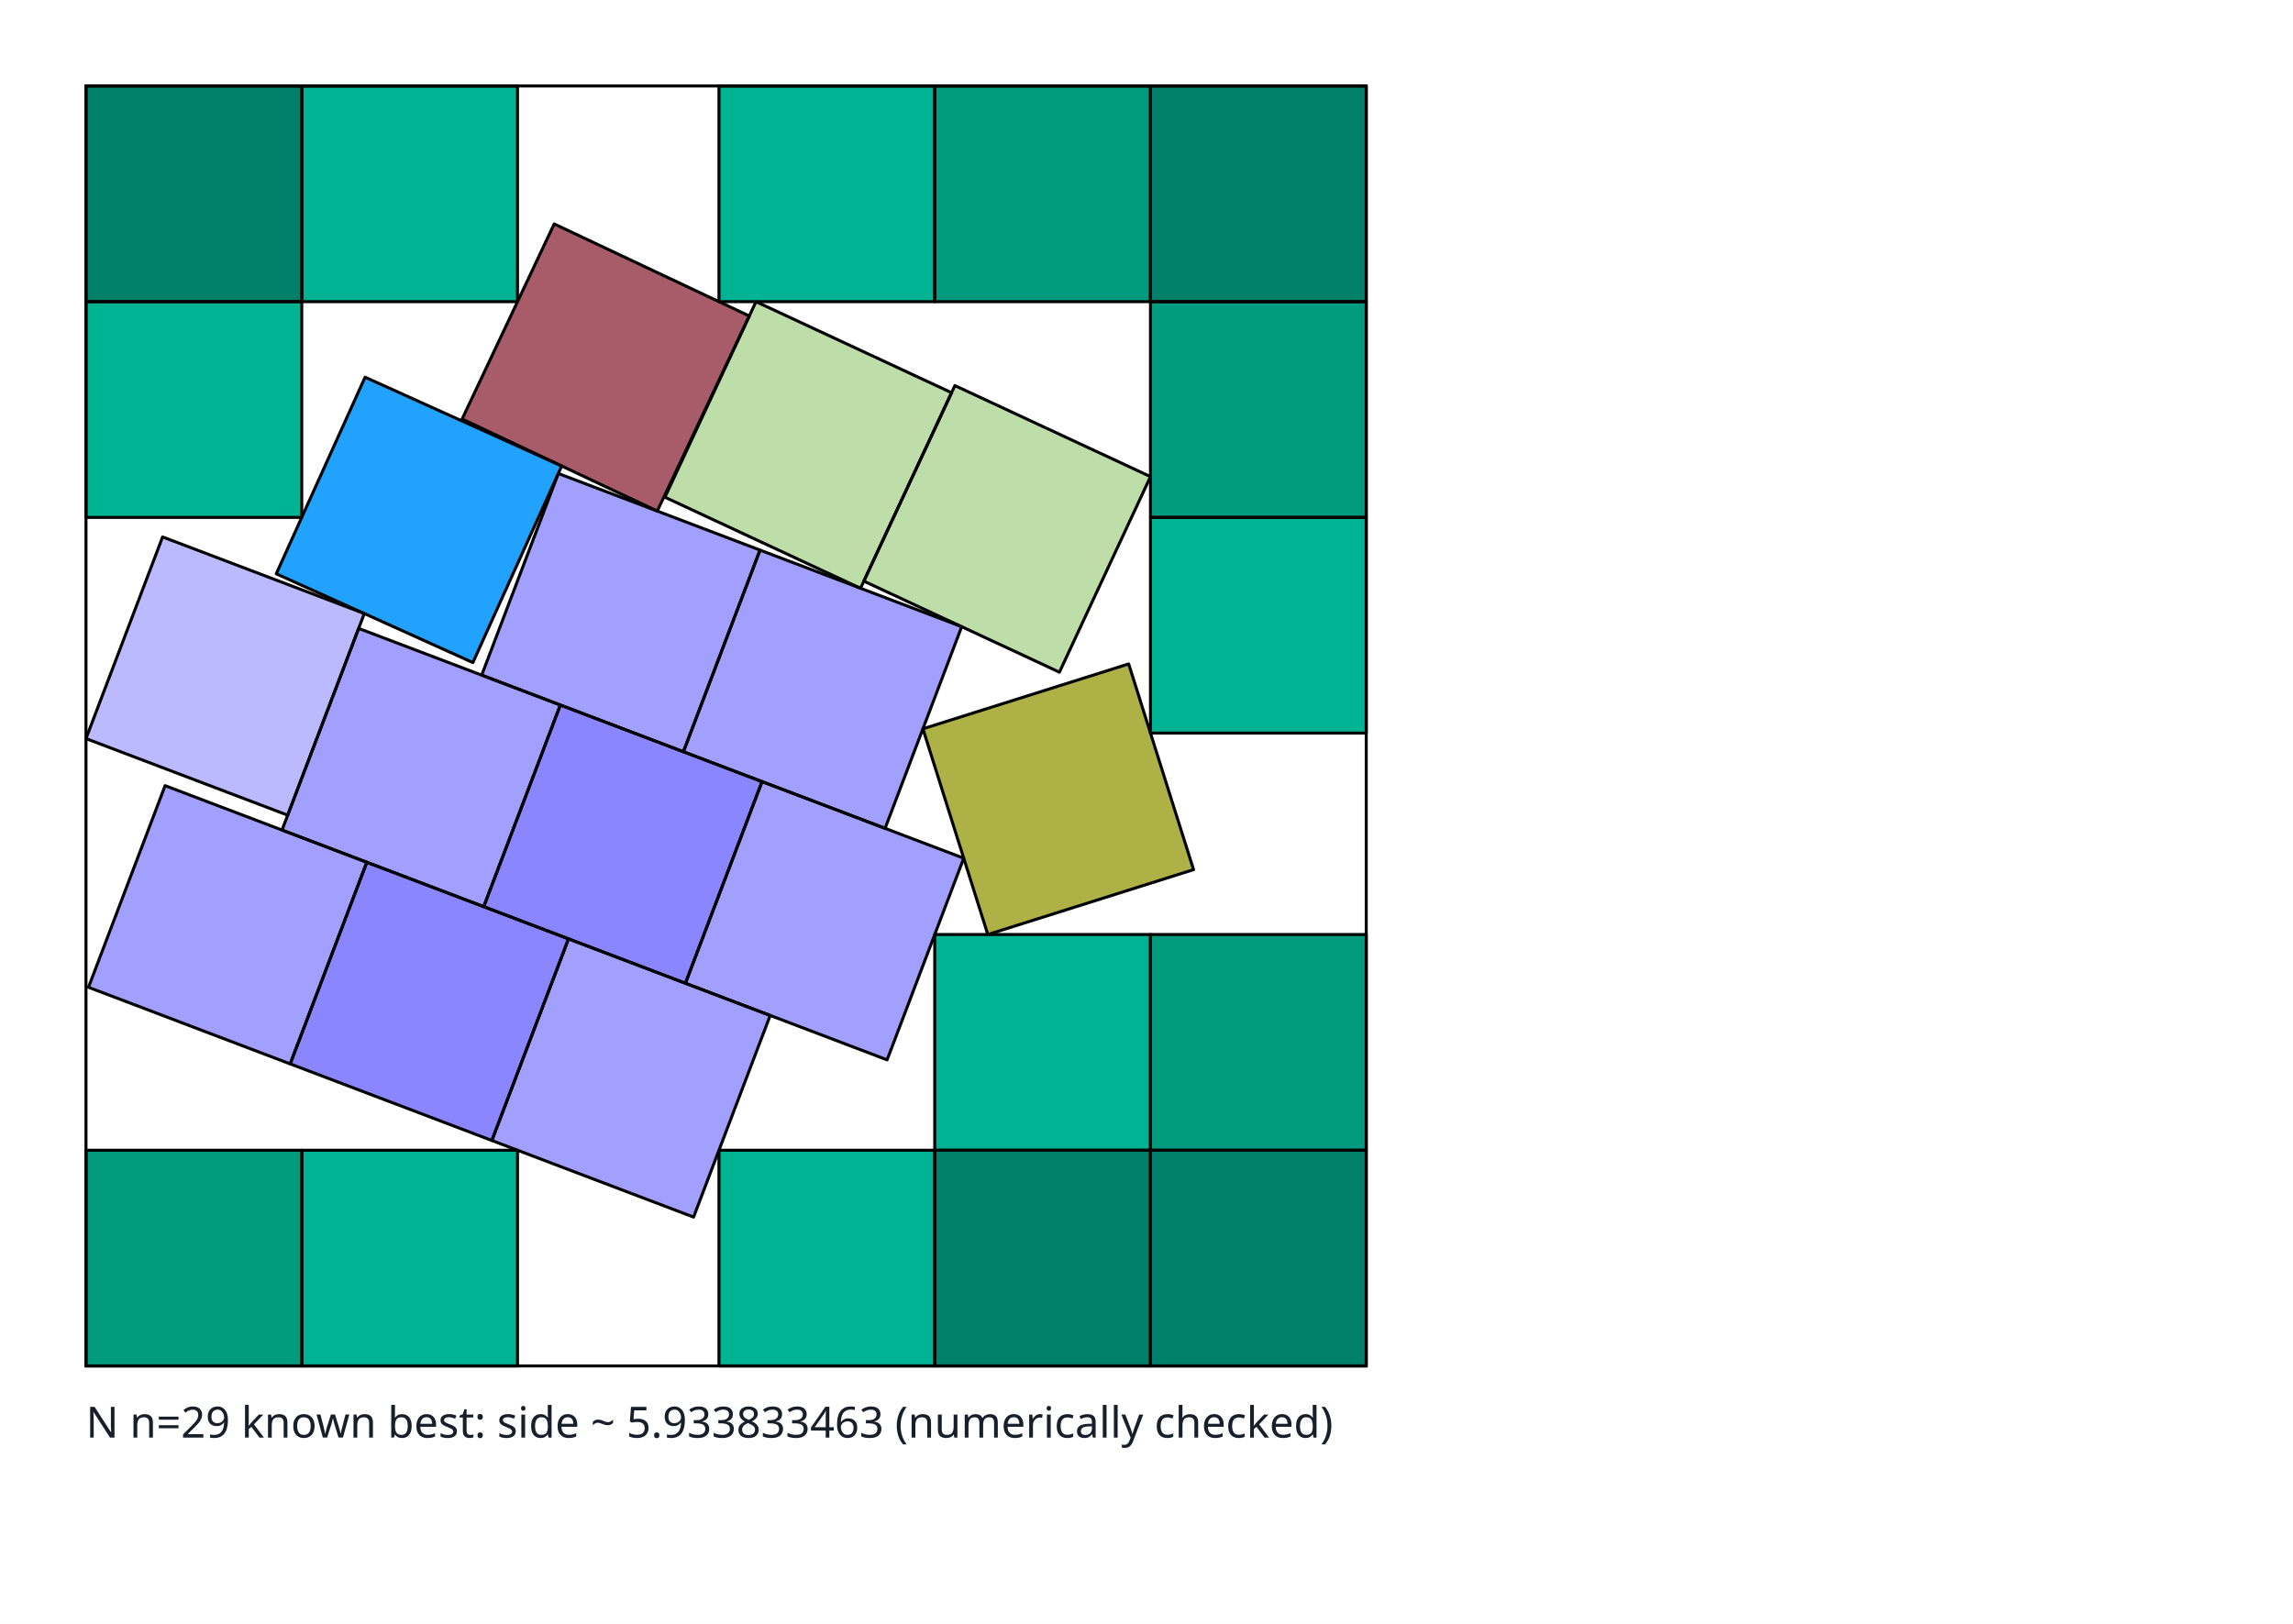
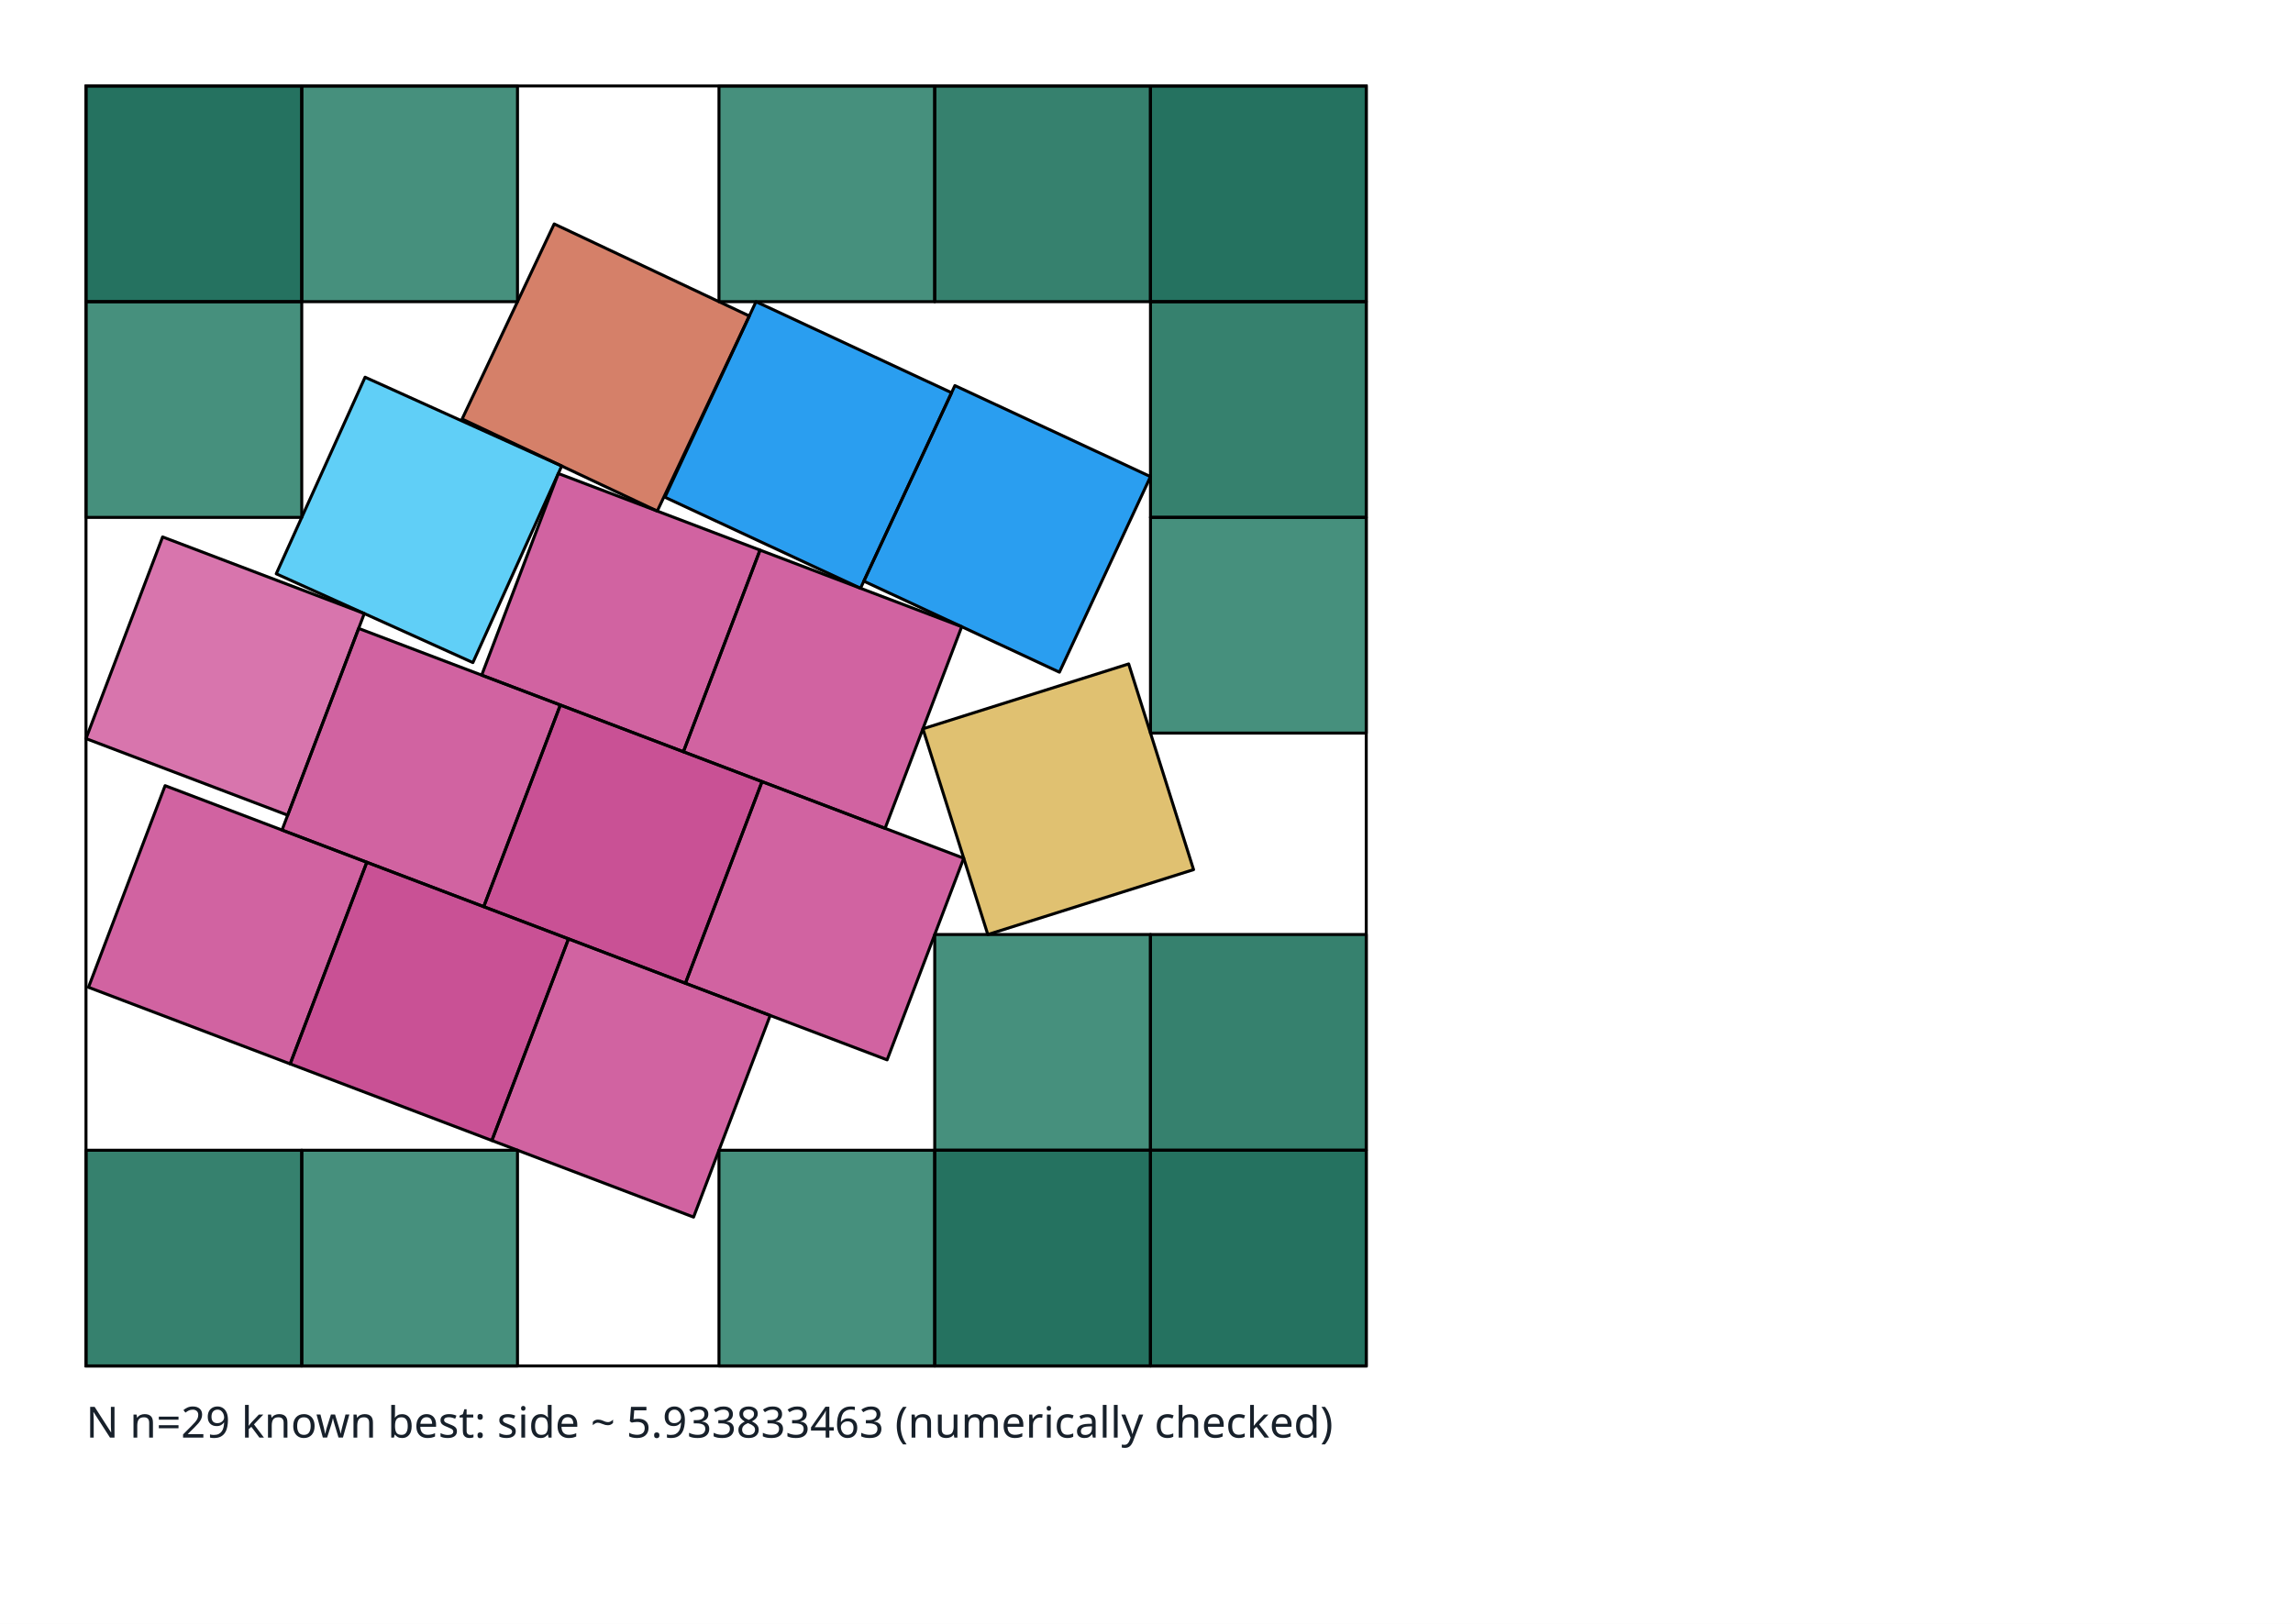
<svg xmlns="http://www.w3.org/2000/svg" width="960" height="680" viewBox="0 0 960 680" role="img" aria-labelledby="figure-title figure-description" data-static-fallback="final">
  <rect width="960" height="680" fill="#ffffff" />
  <g id="panel-0" data-panel="n=29 known best">
    <g id="panel-0-fills" data-layer="fills">
-       <polygon data-feature="square-fill" data-square="square-001" data-hue-index="0" data-shade-index="0" data-orientation-radians="0.0" points="36,126.329 126.329,126.329 126.329,36 36,36" fill="#008069" fill-opacity="1.0" stroke="none" data-angle-class="0" data-angle-class-residual-radians="0E-59" data-contact-sides="4" data-full-side-contacts="square-003 square-002 wall-top wall-left" data-maximum-contact-residual="2.368798014412520517299652806E-70" />
-       <polygon data-feature="square-fill" data-square="square-002" data-hue-index="0" data-shade-index="2" data-orientation-radians="0.0" points="126.329,126.329 216.659,126.329 216.659,36 126.329,36" fill="#00b393" fill-opacity="1.0" stroke="none" data-angle-class="0" data-angle-class-residual-radians="0E-59" data-contact-sides="2" data-full-side-contacts="wall-top square-001" data-maximum-contact-residual="2.368798014412520517299652806E-70" />
-       <polygon data-feature="square-fill" data-square="square-003" data-hue-index="0" data-shade-index="2" data-orientation-radians="0.0" points="36,216.659 126.329,216.659 126.329,126.329 36,126.329" fill="#00b393" fill-opacity="1.0" stroke="none" data-angle-class="0" data-angle-class-residual-radians="0E-59" data-contact-sides="2" data-full-side-contacts="square-001 wall-left" data-maximum-contact-residual="0" />
-       <polygon data-feature="square-fill" data-square="square-004" data-hue-index="0" data-shade-index="0" data-orientation-radians="0.0" points="481.671,126.329 572,126.329 572,36 481.671,36" fill="#008069" fill-opacity="1.0" stroke="none" data-angle-class="0" data-angle-class-residual-radians="0E-59" data-contact-sides="4" data-full-side-contacts="square-007 wall-right wall-top square-005" data-maximum-contact-residual="2.368798014412520517299652806E-70" />
-       <polygon data-feature="square-fill" data-square="square-005" data-hue-index="0" data-shade-index="1" data-orientation-radians="0.0" points="391.341,126.329 481.671,126.329 481.671,36 391.341,36" fill="#009a7e" fill-opacity="1.0" stroke="none" data-angle-class="0" data-angle-class-residual-radians="0E-59" data-contact-sides="3" data-full-side-contacts="square-004 wall-top square-006" data-maximum-contact-residual="2.368798014412520517299652806E-70" />
-       <polygon data-feature="square-fill" data-square="square-006" data-hue-index="0" data-shade-index="2" data-orientation-radians="0.0" points="301.012,126.329 391.341,126.329 391.341,36 301.012,36" fill="#00b393" fill-opacity="1.0" stroke="none" data-angle-class="0" data-angle-class-residual-radians="0E-59" data-contact-sides="2" data-full-side-contacts="square-005 wall-top" data-maximum-contact-residual="2.368798014412520517299652806E-70" />
-       <polygon data-feature="square-fill" data-square="square-007" data-hue-index="0" data-shade-index="1" data-orientation-radians="0.0" points="481.671,216.659 572,216.659 572,126.329 481.671,126.329" fill="#009a7e" fill-opacity="1.0" stroke="none" data-angle-class="0" data-angle-class-residual-radians="0E-59" data-contact-sides="3" data-full-side-contacts="square-008 wall-right square-004" data-maximum-contact-residual="2.368798014412520517299652806E-70" />
-       <polygon data-feature="square-fill" data-square="square-008" data-hue-index="0" data-shade-index="2" data-orientation-radians="0.0" points="481.671,306.988 572,306.988 572,216.659 481.671,216.659" fill="#00b393" fill-opacity="1.0" stroke="none" data-angle-class="0" data-angle-class-residual-radians="0E-59" data-contact-sides="2" data-full-side-contacts="wall-right square-007" data-maximum-contact-residual="2.368798014412520517299652806E-70" />
-       <polygon data-feature="square-fill" data-square="square-009" data-hue-index="0" data-shade-index="1" data-orientation-radians="0.0" points="36,572 126.329,572 126.329,481.671 36,481.671" fill="#009a7e" fill-opacity="1.0" stroke="none" data-angle-class="0" data-angle-class-residual-radians="0E-59" data-contact-sides="3" data-full-side-contacts="wall-bottom square-010 wall-left" data-maximum-contact-residual="0" />
-       <polygon data-feature="square-fill" data-square="square-010" data-hue-index="0" data-shade-index="2" data-orientation-radians="0.0" points="126.329,572 216.659,572 216.659,481.671 126.329,481.671" fill="#00b393" fill-opacity="1.0" stroke="none" data-angle-class="0" data-angle-class-residual-radians="0E-59" data-contact-sides="2" data-full-side-contacts="wall-bottom square-009" data-maximum-contact-residual="0" />
-       <polygon data-feature="square-fill" data-square="square-011" data-hue-index="0" data-shade-index="0" data-orientation-radians="0.0" points="481.671,572 572,572 572,481.671 481.671,481.671" fill="#008069" fill-opacity="1.0" stroke="none" data-angle-class="0" data-angle-class-residual-radians="0E-59" data-contact-sides="4" data-full-side-contacts="wall-bottom wall-right square-014 square-012" data-maximum-contact-residual="2.368798014412520517299652806E-70" />
-       <polygon data-feature="square-fill" data-square="square-012" data-hue-index="0" data-shade-index="0" data-orientation-radians="0.0" points="391.341,572 481.671,572 481.671,481.671 391.341,481.671" fill="#008069" fill-opacity="1.0" stroke="none" data-angle-class="0" data-angle-class-residual-radians="0E-59" data-contact-sides="4" data-full-side-contacts="wall-bottom square-011 square-015 square-013" data-maximum-contact-residual="0" />
-       <polygon data-feature="square-fill" data-square="square-013" data-hue-index="0" data-shade-index="2" data-orientation-radians="0.0" points="301.012,572 391.341,572 391.341,481.671 301.012,481.671" fill="#00b393" fill-opacity="1.0" stroke="none" data-angle-class="0" data-angle-class-residual-radians="0E-59" data-contact-sides="2" data-full-side-contacts="wall-bottom square-012" data-maximum-contact-residual="0" />
-       <polygon data-feature="square-fill" data-square="square-014" data-hue-index="0" data-shade-index="1" data-orientation-radians="0.0" points="481.671,481.671 572,481.671 572,391.341 481.671,391.341" fill="#009a7e" fill-opacity="1.0" stroke="none" data-angle-class="0" data-angle-class-residual-radians="0E-59" data-contact-sides="3" data-full-side-contacts="square-011 wall-right square-015" data-maximum-contact-residual="2.368798014412520517299652806E-70" />
-       <polygon data-feature="square-fill" data-square="square-015" data-hue-index="0" data-shade-index="2" data-orientation-radians="0.0" points="391.341,481.671 481.671,481.671 481.671,391.341 391.341,391.341" fill="#00b393" fill-opacity="1.0" stroke="none" data-angle-class="0" data-angle-class-residual-radians="0E-59" data-contact-sides="2" data-full-side-contacts="square-012 square-014" data-maximum-contact-residual="0E-69" />
-       <polygon data-feature="square-fill" data-square="square-016" data-hue-index="1" data-shade-index="4" data-orientation-radians="1.129949627037821006573722660213856285636670084170034872" points="275.167,214.014 313.711,132.321 232.018,93.777 193.474,175.47" fill="#a85b68" fill-opacity="1.0" stroke="none" data-angle-class="1" data-angle-class-residual-radians="0E-59" data-contact-sides="0" data-full-side-contacts="" />
-       <polygon data-feature="square-fill" data-square="square-017" data-hue-index="2" data-shade-index="4" data-orientation-radians="1.135116976560416929118910493760934784034621202574273766" points="360.27,246.342 398.391,164.451 316.5,126.329 278.379,208.221" fill="#bddda9" fill-opacity="1.0" stroke="none" data-angle-class="2" data-angle-class-residual-radians="0E-59" data-contact-sides="0" data-full-side-contacts="" />
-       <polygon data-feature="square-fill" data-square="square-018" data-hue-index="2" data-shade-index="4" data-orientation-radians="1.135116976560416929118910493760934784034621202574273766" points="443.549,281.482 481.671,199.59 399.779,161.469 361.658,243.36" fill="#bddda9" fill-opacity="1.0" stroke="none" data-angle-class="2" data-angle-class-residual-radians="0E-59" data-contact-sides="0" data-full-side-contacts="" />
-       <polygon data-feature="square-fill" data-square="square-019" data-hue-index="3" data-shade-index="3" data-orientation-radians="1.207765629953599146315203405529809160512399748841329294" points="290.375,509.673 322.451,425.23 238.009,393.154 205.932,477.596" fill="#a2a0ff" fill-opacity="1.0" stroke="none" data-angle-class="3" data-angle-class-residual-radians="0E-59" data-contact-sides="1" data-full-side-contacts="square-020" data-maximum-contact-residual="0E-69" />
-       <polygon data-feature="square-fill" data-square="square-020" data-hue-index="3" data-shade-index="2" data-orientation-radians="1.207765629953599146315203405529809160512399748841329294" points="205.932,477.596 238.009,393.154 153.567,361.077 121.49,445.519" fill="#8986ff" fill-opacity="1.0" stroke="none" data-angle-class="3" data-angle-class-residual-radians="0E-59" data-contact-sides="2" data-full-side-contacts="square-019 square-021" data-maximum-contact-residual="0E-69" />
-       <polygon data-feature="square-fill" data-square="square-021" data-hue-index="3" data-shade-index="3" data-orientation-radians="1.207765629953599146315203405529809160512399748841329294" points="121.49,445.519 153.567,361.077 69.125,329 37.048,413.442" fill="#a2a0ff" fill-opacity="1.0" stroke="none" data-angle-class="3" data-angle-class-residual-radians="0E-59" data-contact-sides="1" data-full-side-contacts="square-020" data-maximum-contact-residual="0E-69" />
-       <polygon data-feature="square-fill" data-square="square-022" data-hue-index="4" data-shade-index="4" data-orientation-radians="0.3055420246396188517359259810900958493055796790970857768" points="413.561,391.341 499.706,364.169 472.534,278.023 386.389,305.195" fill="#aeb145" fill-opacity="1.0" stroke="none" data-angle-class="4" data-angle-class-residual-radians="0E-59" data-contact-sides="0" data-full-side-contacts="" />
-       <polygon data-feature="square-fill" data-square="square-023" data-hue-index="3" data-shade-index="3" data-orientation-radians="1.207765629953599146315203405529809160512399748841329294" points="371.404,443.826 403.481,359.384 319.038,327.307 286.962,411.749" fill="#a2a0ff" fill-opacity="1.0" stroke="none" data-angle-class="3" data-angle-class-residual-radians="0E-59" data-contact-sides="1" data-full-side-contacts="square-024" data-maximum-contact-residual="0E-69" />
-       <polygon data-feature="square-fill" data-square="square-024" data-hue-index="3" data-shade-index="2" data-orientation-radians="1.207765629953599146315203405529809160512399748841329294" points="286.962,411.749 319.038,327.307 234.596,295.23 202.519,379.672" fill="#8986ff" fill-opacity="1.0" stroke="none" data-angle-class="3" data-angle-class-residual-radians="0E-59" data-contact-sides="2" data-full-side-contacts="square-023 square-025" data-maximum-contact-residual="0E-69" />
-       <polygon data-feature="square-fill" data-square="square-025" data-hue-index="3" data-shade-index="3" data-orientation-radians="1.207765629953599146315203405529809160512399748841329294" points="202.519,379.672 234.596,295.23 150.154,263.153 118.077,347.595" fill="#a2a0ff" fill-opacity="1.0" stroke="none" data-angle-class="3" data-angle-class-residual-radians="0E-59" data-contact-sides="1" data-full-side-contacts="square-024" data-maximum-contact-residual="0E-69" />
-       <polygon data-feature="square-fill" data-square="square-026" data-hue-index="3" data-shade-index="4" data-orientation-radians="1.207765629953599146315203405529809160512399748841329294" points="120.442,341.369 152.519,256.927 68.077,224.85 36,309.293" fill="#bbb9ff" fill-opacity="1.0" stroke="none" data-angle-class="3" data-angle-class-residual-radians="0E-59" data-contact-sides="0" data-full-side-contacts="" />
-       <polygon data-feature="square-fill" data-square="square-027" data-hue-index="5" data-shade-index="4" data-orientation-radians="1.146535436936567880901388377060284878480829557280403966" points="197.982,277.462 235.166,195.141 152.845,157.957 115.661,240.278" fill="#22a2ff" fill-opacity="1.0" stroke="none" data-angle-class="5" data-angle-class-residual-radians="0E-59" data-contact-sides="0" data-full-side-contacts="" />
-       <polygon data-feature="square-fill" data-square="square-028" data-hue-index="3" data-shade-index="3" data-orientation-radians="1.207765629953599146315203405529809160512399748841329294" points="286.113,314.8 318.19,230.357 233.748,198.281 201.671,282.723" fill="#a2a0ff" fill-opacity="1.0" stroke="none" data-angle-class="3" data-angle-class-residual-radians="0E-59" data-contact-sides="1" data-full-side-contacts="square-029" data-maximum-contact-residual="0E-67" />
-       <polygon data-feature="square-fill" data-square="square-029" data-hue-index="3" data-shade-index="3" data-orientation-radians="1.207765629953599146315203405529809160512399748841329294" points="370.555,346.876 402.632,262.434 318.19,230.357 286.113,314.8" fill="#a2a0ff" fill-opacity="1.0" stroke="none" data-angle-class="3" data-angle-class-residual-radians="0E-59" data-contact-sides="1" data-full-side-contacts="square-028" data-maximum-contact-residual="0E-67" />
+       <polygon data-feature="square-fill" data-square="square-001" data-hue-index="0" data-shade-index="0" data-orientation-radians="0.0" points="36,126.329 126.329,126.329 126.329,36 36,36" fill="#257260" fill-opacity="1.0" stroke="none" data-angle-class="0" data-angle-class-residual-radians="0E-59" data-contact-sides="4" data-full-side-contacts="square-003 square-002 wall-top wall-left" data-maximum-contact-residual="2.368798014412520517299652806E-70" />
+       <polygon data-feature="square-fill" data-square="square-002" data-hue-index="0" data-shade-index="2" data-orientation-radians="0.0" points="126.329,126.329 216.659,126.329 216.659,36 126.329,36" fill="#46907d" fill-opacity="1.0" stroke="none" data-angle-class="0" data-angle-class-residual-radians="0E-59" data-contact-sides="2" data-full-side-contacts="wall-top square-001" data-maximum-contact-residual="2.368798014412520517299652806E-70" />
+       <polygon data-feature="square-fill" data-square="square-003" data-hue-index="0" data-shade-index="2" data-orientation-radians="0.0" points="36,216.659 126.329,216.659 126.329,126.329 36,126.329" fill="#46907d" fill-opacity="1.0" stroke="none" data-angle-class="0" data-angle-class-residual-radians="0E-59" data-contact-sides="2" data-full-side-contacts="square-001 wall-left" data-maximum-contact-residual="0" />
+       <polygon data-feature="square-fill" data-square="square-004" data-hue-index="0" data-shade-index="0" data-orientation-radians="0.0" points="481.671,126.329 572,126.329 572,36 481.671,36" fill="#257260" fill-opacity="1.0" stroke="none" data-angle-class="0" data-angle-class-residual-radians="0E-59" data-contact-sides="4" data-full-side-contacts="square-007 wall-right wall-top square-005" data-maximum-contact-residual="2.368798014412520517299652806E-70" />
+       <polygon data-feature="square-fill" data-square="square-005" data-hue-index="0" data-shade-index="1" data-orientation-radians="0.0" points="391.341,126.329 481.671,126.329 481.671,36 391.341,36" fill="#36816e" fill-opacity="1.0" stroke="none" data-angle-class="0" data-angle-class-residual-radians="0E-59" data-contact-sides="3" data-full-side-contacts="square-004 wall-top square-006" data-maximum-contact-residual="2.368798014412520517299652806E-70" />
+       <polygon data-feature="square-fill" data-square="square-006" data-hue-index="0" data-shade-index="2" data-orientation-radians="0.0" points="301.012,126.329 391.341,126.329 391.341,36 301.012,36" fill="#46907d" fill-opacity="1.0" stroke="none" data-angle-class="0" data-angle-class-residual-radians="0E-59" data-contact-sides="2" data-full-side-contacts="square-005 wall-top" data-maximum-contact-residual="2.368798014412520517299652806E-70" />
+       <polygon data-feature="square-fill" data-square="square-007" data-hue-index="0" data-shade-index="1" data-orientation-radians="0.0" points="481.671,216.659 572,216.659 572,126.329 481.671,126.329" fill="#36816e" fill-opacity="1.0" stroke="none" data-angle-class="0" data-angle-class-residual-radians="0E-59" data-contact-sides="3" data-full-side-contacts="square-008 wall-right square-004" data-maximum-contact-residual="2.368798014412520517299652806E-70" />
+       <polygon data-feature="square-fill" data-square="square-008" data-hue-index="0" data-shade-index="2" data-orientation-radians="0.0" points="481.671,306.988 572,306.988 572,216.659 481.671,216.659" fill="#46907d" fill-opacity="1.0" stroke="none" data-angle-class="0" data-angle-class-residual-radians="0E-59" data-contact-sides="2" data-full-side-contacts="wall-right square-007" data-maximum-contact-residual="2.368798014412520517299652806E-70" />
+       <polygon data-feature="square-fill" data-square="square-009" data-hue-index="0" data-shade-index="1" data-orientation-radians="0.0" points="36,572 126.329,572 126.329,481.671 36,481.671" fill="#36816e" fill-opacity="1.0" stroke="none" data-angle-class="0" data-angle-class-residual-radians="0E-59" data-contact-sides="3" data-full-side-contacts="wall-bottom square-010 wall-left" data-maximum-contact-residual="0" />
+       <polygon data-feature="square-fill" data-square="square-010" data-hue-index="0" data-shade-index="2" data-orientation-radians="0.0" points="126.329,572 216.659,572 216.659,481.671 126.329,481.671" fill="#46907d" fill-opacity="1.0" stroke="none" data-angle-class="0" data-angle-class-residual-radians="0E-59" data-contact-sides="2" data-full-side-contacts="wall-bottom square-009" data-maximum-contact-residual="0" />
+       <polygon data-feature="square-fill" data-square="square-011" data-hue-index="0" data-shade-index="0" data-orientation-radians="0.0" points="481.671,572 572,572 572,481.671 481.671,481.671" fill="#257260" fill-opacity="1.0" stroke="none" data-angle-class="0" data-angle-class-residual-radians="0E-59" data-contact-sides="4" data-full-side-contacts="wall-bottom wall-right square-014 square-012" data-maximum-contact-residual="2.368798014412520517299652806E-70" />
+       <polygon data-feature="square-fill" data-square="square-012" data-hue-index="0" data-shade-index="0" data-orientation-radians="0.0" points="391.341,572 481.671,572 481.671,481.671 391.341,481.671" fill="#257260" fill-opacity="1.0" stroke="none" data-angle-class="0" data-angle-class-residual-radians="0E-59" data-contact-sides="4" data-full-side-contacts="wall-bottom square-011 square-015 square-013" data-maximum-contact-residual="0" />
+       <polygon data-feature="square-fill" data-square="square-013" data-hue-index="0" data-shade-index="2" data-orientation-radians="0.0" points="301.012,572 391.341,572 391.341,481.671 301.012,481.671" fill="#46907d" fill-opacity="1.0" stroke="none" data-angle-class="0" data-angle-class-residual-radians="0E-59" data-contact-sides="2" data-full-side-contacts="wall-bottom square-012" data-maximum-contact-residual="0" />
+       <polygon data-feature="square-fill" data-square="square-014" data-hue-index="0" data-shade-index="1" data-orientation-radians="0.0" points="481.671,481.671 572,481.671 572,391.341 481.671,391.341" fill="#36816e" fill-opacity="1.0" stroke="none" data-angle-class="0" data-angle-class-residual-radians="0E-59" data-contact-sides="3" data-full-side-contacts="square-011 wall-right square-015" data-maximum-contact-residual="2.368798014412520517299652806E-70" />
+       <polygon data-feature="square-fill" data-square="square-015" data-hue-index="0" data-shade-index="2" data-orientation-radians="0.0" points="391.341,481.671 481.671,481.671 481.671,391.341 391.341,391.341" fill="#46907d" fill-opacity="1.0" stroke="none" data-angle-class="0" data-angle-class-residual-radians="0E-59" data-contact-sides="2" data-full-side-contacts="square-012 square-014" data-maximum-contact-residual="0E-69" />
+       <polygon data-feature="square-fill" data-square="square-016" data-hue-index="4" data-shade-index="4" data-orientation-radians="1.129949627037821006573722660213856285636670084170034872" points="275.167,214.014 313.711,132.321 232.018,93.777 193.474,175.47" fill="#d58069" fill-opacity="1.0" stroke="none" data-angle-class="1" data-angle-class-residual-radians="0E-59" data-contact-sides="0" data-full-side-contacts="" />
+       <polygon data-feature="square-fill" data-square="square-017" data-hue-index="3" data-shade-index="4" data-orientation-radians="1.135116976560416929118910493760934784034621202574273766" points="360.27,246.342 398.391,164.451 316.5,126.329 278.379,208.221" fill="#2a9ef0" fill-opacity="1.0" stroke="none" data-angle-class="2" data-angle-class-residual-radians="0E-59" data-contact-sides="0" data-full-side-contacts="" />
+       <polygon data-feature="square-fill" data-square="square-018" data-hue-index="3" data-shade-index="4" data-orientation-radians="1.135116976560416929118910493760934784034621202574273766" points="443.549,281.482 481.671,199.59 399.779,161.469 361.658,243.36" fill="#2a9ef0" fill-opacity="1.0" stroke="none" data-angle-class="2" data-angle-class-residual-radians="0E-59" data-contact-sides="0" data-full-side-contacts="" />
+       <polygon data-feature="square-fill" data-square="square-019" data-hue-index="2" data-shade-index="3" data-orientation-radians="1.207765629953599146315203405529809160512399748841329294" points="290.375,509.673 322.451,425.23 238.009,393.154 205.932,477.596" fill="#d163a1" fill-opacity="1.0" stroke="none" data-angle-class="3" data-angle-class-residual-radians="0E-59" data-contact-sides="1" data-full-side-contacts="square-020" data-maximum-contact-residual="0E-69" />
+       <polygon data-feature="square-fill" data-square="square-020" data-hue-index="2" data-shade-index="2" data-orientation-radians="1.207765629953599146315203405529809160512399748841329294" points="205.932,477.596 238.009,393.154 153.567,361.077 121.49,445.519" fill="#c95195" fill-opacity="1.0" stroke="none" data-angle-class="3" data-angle-class-residual-radians="0E-59" data-contact-sides="2" data-full-side-contacts="square-019 square-021" data-maximum-contact-residual="0E-69" />
+       <polygon data-feature="square-fill" data-square="square-021" data-hue-index="2" data-shade-index="3" data-orientation-radians="1.207765629953599146315203405529809160512399748841329294" points="121.49,445.519 153.567,361.077 69.125,329 37.048,413.442" fill="#d163a1" fill-opacity="1.0" stroke="none" data-angle-class="3" data-angle-class-residual-radians="0E-59" data-contact-sides="1" data-full-side-contacts="square-020" data-maximum-contact-residual="0E-69" />
+       <polygon data-feature="square-fill" data-square="square-022" data-hue-index="5" data-shade-index="4" data-orientation-radians="0.3055420246396188517359259810900958493055796790970857768" points="413.561,391.341 499.706,364.169 472.534,278.023 386.389,305.195" fill="#e0c171" fill-opacity="1.0" stroke="none" data-angle-class="4" data-angle-class-residual-radians="0E-59" data-contact-sides="0" data-full-side-contacts="" />
+       <polygon data-feature="square-fill" data-square="square-023" data-hue-index="2" data-shade-index="3" data-orientation-radians="1.207765629953599146315203405529809160512399748841329294" points="371.404,443.826 403.481,359.384 319.038,327.307 286.962,411.749" fill="#d163a1" fill-opacity="1.0" stroke="none" data-angle-class="3" data-angle-class-residual-radians="0E-59" data-contact-sides="1" data-full-side-contacts="square-024" data-maximum-contact-residual="0E-69" />
+       <polygon data-feature="square-fill" data-square="square-024" data-hue-index="2" data-shade-index="2" data-orientation-radians="1.207765629953599146315203405529809160512399748841329294" points="286.962,411.749 319.038,327.307 234.596,295.23 202.519,379.672" fill="#c95195" fill-opacity="1.0" stroke="none" data-angle-class="3" data-angle-class-residual-radians="0E-59" data-contact-sides="2" data-full-side-contacts="square-023 square-025" data-maximum-contact-residual="0E-69" />
+       <polygon data-feature="square-fill" data-square="square-025" data-hue-index="2" data-shade-index="3" data-orientation-radians="1.207765629953599146315203405529809160512399748841329294" points="202.519,379.672 234.596,295.23 150.154,263.153 118.077,347.595" fill="#d163a1" fill-opacity="1.0" stroke="none" data-angle-class="3" data-angle-class-residual-radians="0E-59" data-contact-sides="1" data-full-side-contacts="square-024" data-maximum-contact-residual="0E-69" />
+       <polygon data-feature="square-fill" data-square="square-026" data-hue-index="2" data-shade-index="4" data-orientation-radians="1.207765629953599146315203405529809160512399748841329294" points="120.442,341.369 152.519,256.927 68.077,224.85 36,309.293" fill="#d875ad" fill-opacity="1.0" stroke="none" data-angle-class="3" data-angle-class-residual-radians="0E-59" data-contact-sides="0" data-full-side-contacts="" />
+       <polygon data-feature="square-fill" data-square="square-027" data-hue-index="6" data-shade-index="4" data-orientation-radians="1.146535436936567880901388377060284878480829557280403966" points="197.982,277.462 235.166,195.141 152.845,157.957 115.661,240.278" fill="#60cff7" fill-opacity="1.0" stroke="none" data-angle-class="5" data-angle-class-residual-radians="0E-59" data-contact-sides="0" data-full-side-contacts="" />
+       <polygon data-feature="square-fill" data-square="square-028" data-hue-index="2" data-shade-index="3" data-orientation-radians="1.207765629953599146315203405529809160512399748841329294" points="286.113,314.8 318.19,230.357 233.748,198.281 201.671,282.723" fill="#d163a1" fill-opacity="1.0" stroke="none" data-angle-class="3" data-angle-class-residual-radians="0E-59" data-contact-sides="1" data-full-side-contacts="square-029" data-maximum-contact-residual="0E-67" />
+       <polygon data-feature="square-fill" data-square="square-029" data-hue-index="2" data-shade-index="3" data-orientation-radians="1.207765629953599146315203405529809160512399748841329294" points="370.555,346.876 402.632,262.434 318.19,230.357 286.113,314.8" fill="#d163a1" fill-opacity="1.0" stroke="none" data-angle-class="3" data-angle-class-residual-radians="0E-59" data-contact-sides="1" data-full-side-contacts="square-028" data-maximum-contact-residual="0E-67" />
    </g>
    <g id="panel-0-outlines" data-layer="outlines">
      <polygon data-feature="square-outline" data-square="square-001" points="36,126.329 126.329,126.329 126.329,36 36,36" stroke-linejoin="round" fill="none" stroke="#000000" stroke-width="1.25" vector-effect="non-scaling-stroke" />
      <polygon data-feature="square-outline" data-square="square-002" points="126.329,126.329 216.659,126.329 216.659,36 126.329,36" stroke-linejoin="round" fill="none" stroke="#000000" stroke-width="1.25" vector-effect="non-scaling-stroke" />
      <polygon data-feature="square-outline" data-square="square-003" points="36,216.659 126.329,216.659 126.329,126.329 36,126.329" stroke-linejoin="round" fill="none" stroke="#000000" stroke-width="1.25" vector-effect="non-scaling-stroke" />
      <polygon data-feature="square-outline" data-square="square-004" points="481.671,126.329 572,126.329 572,36 481.671,36" stroke-linejoin="round" fill="none" stroke="#000000" stroke-width="1.25" vector-effect="non-scaling-stroke" />
      <polygon data-feature="square-outline" data-square="square-005" points="391.341,126.329 481.671,126.329 481.671,36 391.341,36" stroke-linejoin="round" fill="none" stroke="#000000" stroke-width="1.25" vector-effect="non-scaling-stroke" />
      <polygon data-feature="square-outline" data-square="square-006" points="301.012,126.329 391.341,126.329 391.341,36 301.012,36" stroke-linejoin="round" fill="none" stroke="#000000" stroke-width="1.25" vector-effect="non-scaling-stroke" />
      <polygon data-feature="square-outline" data-square="square-007" points="481.671,216.659 572,216.659 572,126.329 481.671,126.329" stroke-linejoin="round" fill="none" stroke="#000000" stroke-width="1.25" vector-effect="non-scaling-stroke" />
      <polygon data-feature="square-outline" data-square="square-008" points="481.671,306.988 572,306.988 572,216.659 481.671,216.659" stroke-linejoin="round" fill="none" stroke="#000000" stroke-width="1.25" vector-effect="non-scaling-stroke" />
      <polygon data-feature="square-outline" data-square="square-009" points="36,572 126.329,572 126.329,481.671 36,481.671" stroke-linejoin="round" fill="none" stroke="#000000" stroke-width="1.25" vector-effect="non-scaling-stroke" />
      <polygon data-feature="square-outline" data-square="square-010" points="126.329,572 216.659,572 216.659,481.671 126.329,481.671" stroke-linejoin="round" fill="none" stroke="#000000" stroke-width="1.25" vector-effect="non-scaling-stroke" />
      <polygon data-feature="square-outline" data-square="square-011" points="481.671,572 572,572 572,481.671 481.671,481.671" stroke-linejoin="round" fill="none" stroke="#000000" stroke-width="1.25" vector-effect="non-scaling-stroke" />
      <polygon data-feature="square-outline" data-square="square-012" points="391.341,572 481.671,572 481.671,481.671 391.341,481.671" stroke-linejoin="round" fill="none" stroke="#000000" stroke-width="1.25" vector-effect="non-scaling-stroke" />
      <polygon data-feature="square-outline" data-square="square-013" points="301.012,572 391.341,572 391.341,481.671 301.012,481.671" stroke-linejoin="round" fill="none" stroke="#000000" stroke-width="1.25" vector-effect="non-scaling-stroke" />
      <polygon data-feature="square-outline" data-square="square-014" points="481.671,481.671 572,481.671 572,391.341 481.671,391.341" stroke-linejoin="round" fill="none" stroke="#000000" stroke-width="1.25" vector-effect="non-scaling-stroke" />
      <polygon data-feature="square-outline" data-square="square-015" points="391.341,481.671 481.671,481.671 481.671,391.341 391.341,391.341" stroke-linejoin="round" fill="none" stroke="#000000" stroke-width="1.25" vector-effect="non-scaling-stroke" />
      <polygon data-feature="square-outline" data-square="square-016" points="275.167,214.014 313.711,132.321 232.018,93.777 193.474,175.47" stroke-linejoin="round" fill="none" stroke="#000000" stroke-width="1.25" vector-effect="non-scaling-stroke" />
      <polygon data-feature="square-outline" data-square="square-017" points="360.27,246.342 398.391,164.451 316.5,126.329 278.379,208.221" stroke-linejoin="round" fill="none" stroke="#000000" stroke-width="1.25" vector-effect="non-scaling-stroke" />
      <polygon data-feature="square-outline" data-square="square-018" points="443.549,281.482 481.671,199.59 399.779,161.469 361.658,243.36" stroke-linejoin="round" fill="none" stroke="#000000" stroke-width="1.25" vector-effect="non-scaling-stroke" />
      <polygon data-feature="square-outline" data-square="square-019" points="290.375,509.673 322.451,425.23 238.009,393.154 205.932,477.596" stroke-linejoin="round" fill="none" stroke="#000000" stroke-width="1.25" vector-effect="non-scaling-stroke" />
      <polygon data-feature="square-outline" data-square="square-020" points="205.932,477.596 238.009,393.154 153.567,361.077 121.49,445.519" stroke-linejoin="round" fill="none" stroke="#000000" stroke-width="1.25" vector-effect="non-scaling-stroke" />
      <polygon data-feature="square-outline" data-square="square-021" points="121.49,445.519 153.567,361.077 69.125,329 37.048,413.442" stroke-linejoin="round" fill="none" stroke="#000000" stroke-width="1.25" vector-effect="non-scaling-stroke" />
      <polygon data-feature="square-outline" data-square="square-022" points="413.561,391.341 499.706,364.169 472.534,278.023 386.389,305.195" stroke-linejoin="round" fill="none" stroke="#000000" stroke-width="1.25" vector-effect="non-scaling-stroke" />
      <polygon data-feature="square-outline" data-square="square-023" points="371.404,443.826 403.481,359.384 319.038,327.307 286.962,411.749" stroke-linejoin="round" fill="none" stroke="#000000" stroke-width="1.25" vector-effect="non-scaling-stroke" />
      <polygon data-feature="square-outline" data-square="square-024" points="286.962,411.749 319.038,327.307 234.596,295.23 202.519,379.672" stroke-linejoin="round" fill="none" stroke="#000000" stroke-width="1.25" vector-effect="non-scaling-stroke" />
      <polygon data-feature="square-outline" data-square="square-025" points="202.519,379.672 234.596,295.23 150.154,263.153 118.077,347.595" stroke-linejoin="round" fill="none" stroke="#000000" stroke-width="1.25" vector-effect="non-scaling-stroke" />
      <polygon data-feature="square-outline" data-square="square-026" points="120.442,341.369 152.519,256.927 68.077,224.85 36,309.293" stroke-linejoin="round" fill="none" stroke="#000000" stroke-width="1.25" vector-effect="non-scaling-stroke" />
      <polygon data-feature="square-outline" data-square="square-027" points="197.982,277.462 235.166,195.141 152.845,157.957 115.661,240.278" stroke-linejoin="round" fill="none" stroke="#000000" stroke-width="1.25" vector-effect="non-scaling-stroke" />
      <polygon data-feature="square-outline" data-square="square-028" points="286.113,314.8 318.19,230.357 233.748,198.281 201.671,282.723" stroke-linejoin="round" fill="none" stroke="#000000" stroke-width="1.25" vector-effect="non-scaling-stroke" />
      <polygon data-feature="square-outline" data-square="square-029" points="370.555,346.876 402.632,262.434 318.19,230.357 286.113,314.8" stroke-linejoin="round" fill="none" stroke="#000000" stroke-width="1.25" vector-effect="non-scaling-stroke" />
      <rect data-feature="container-outline" x="36" y="36" width="536" height="536" fill="none" stroke="#000000" stroke-width="1.25" vector-effect="non-scaling-stroke" />
    </g>
  </g>
  <text x="36" y="602" font-size="18" font-family="system-ui, sans-serif" fill="#17202a" data-evidence="numerically-checked" stroke-dasharray="none">N n=29 known best: side ~ 5.933833463 (numerically checked)</text>
</svg>
